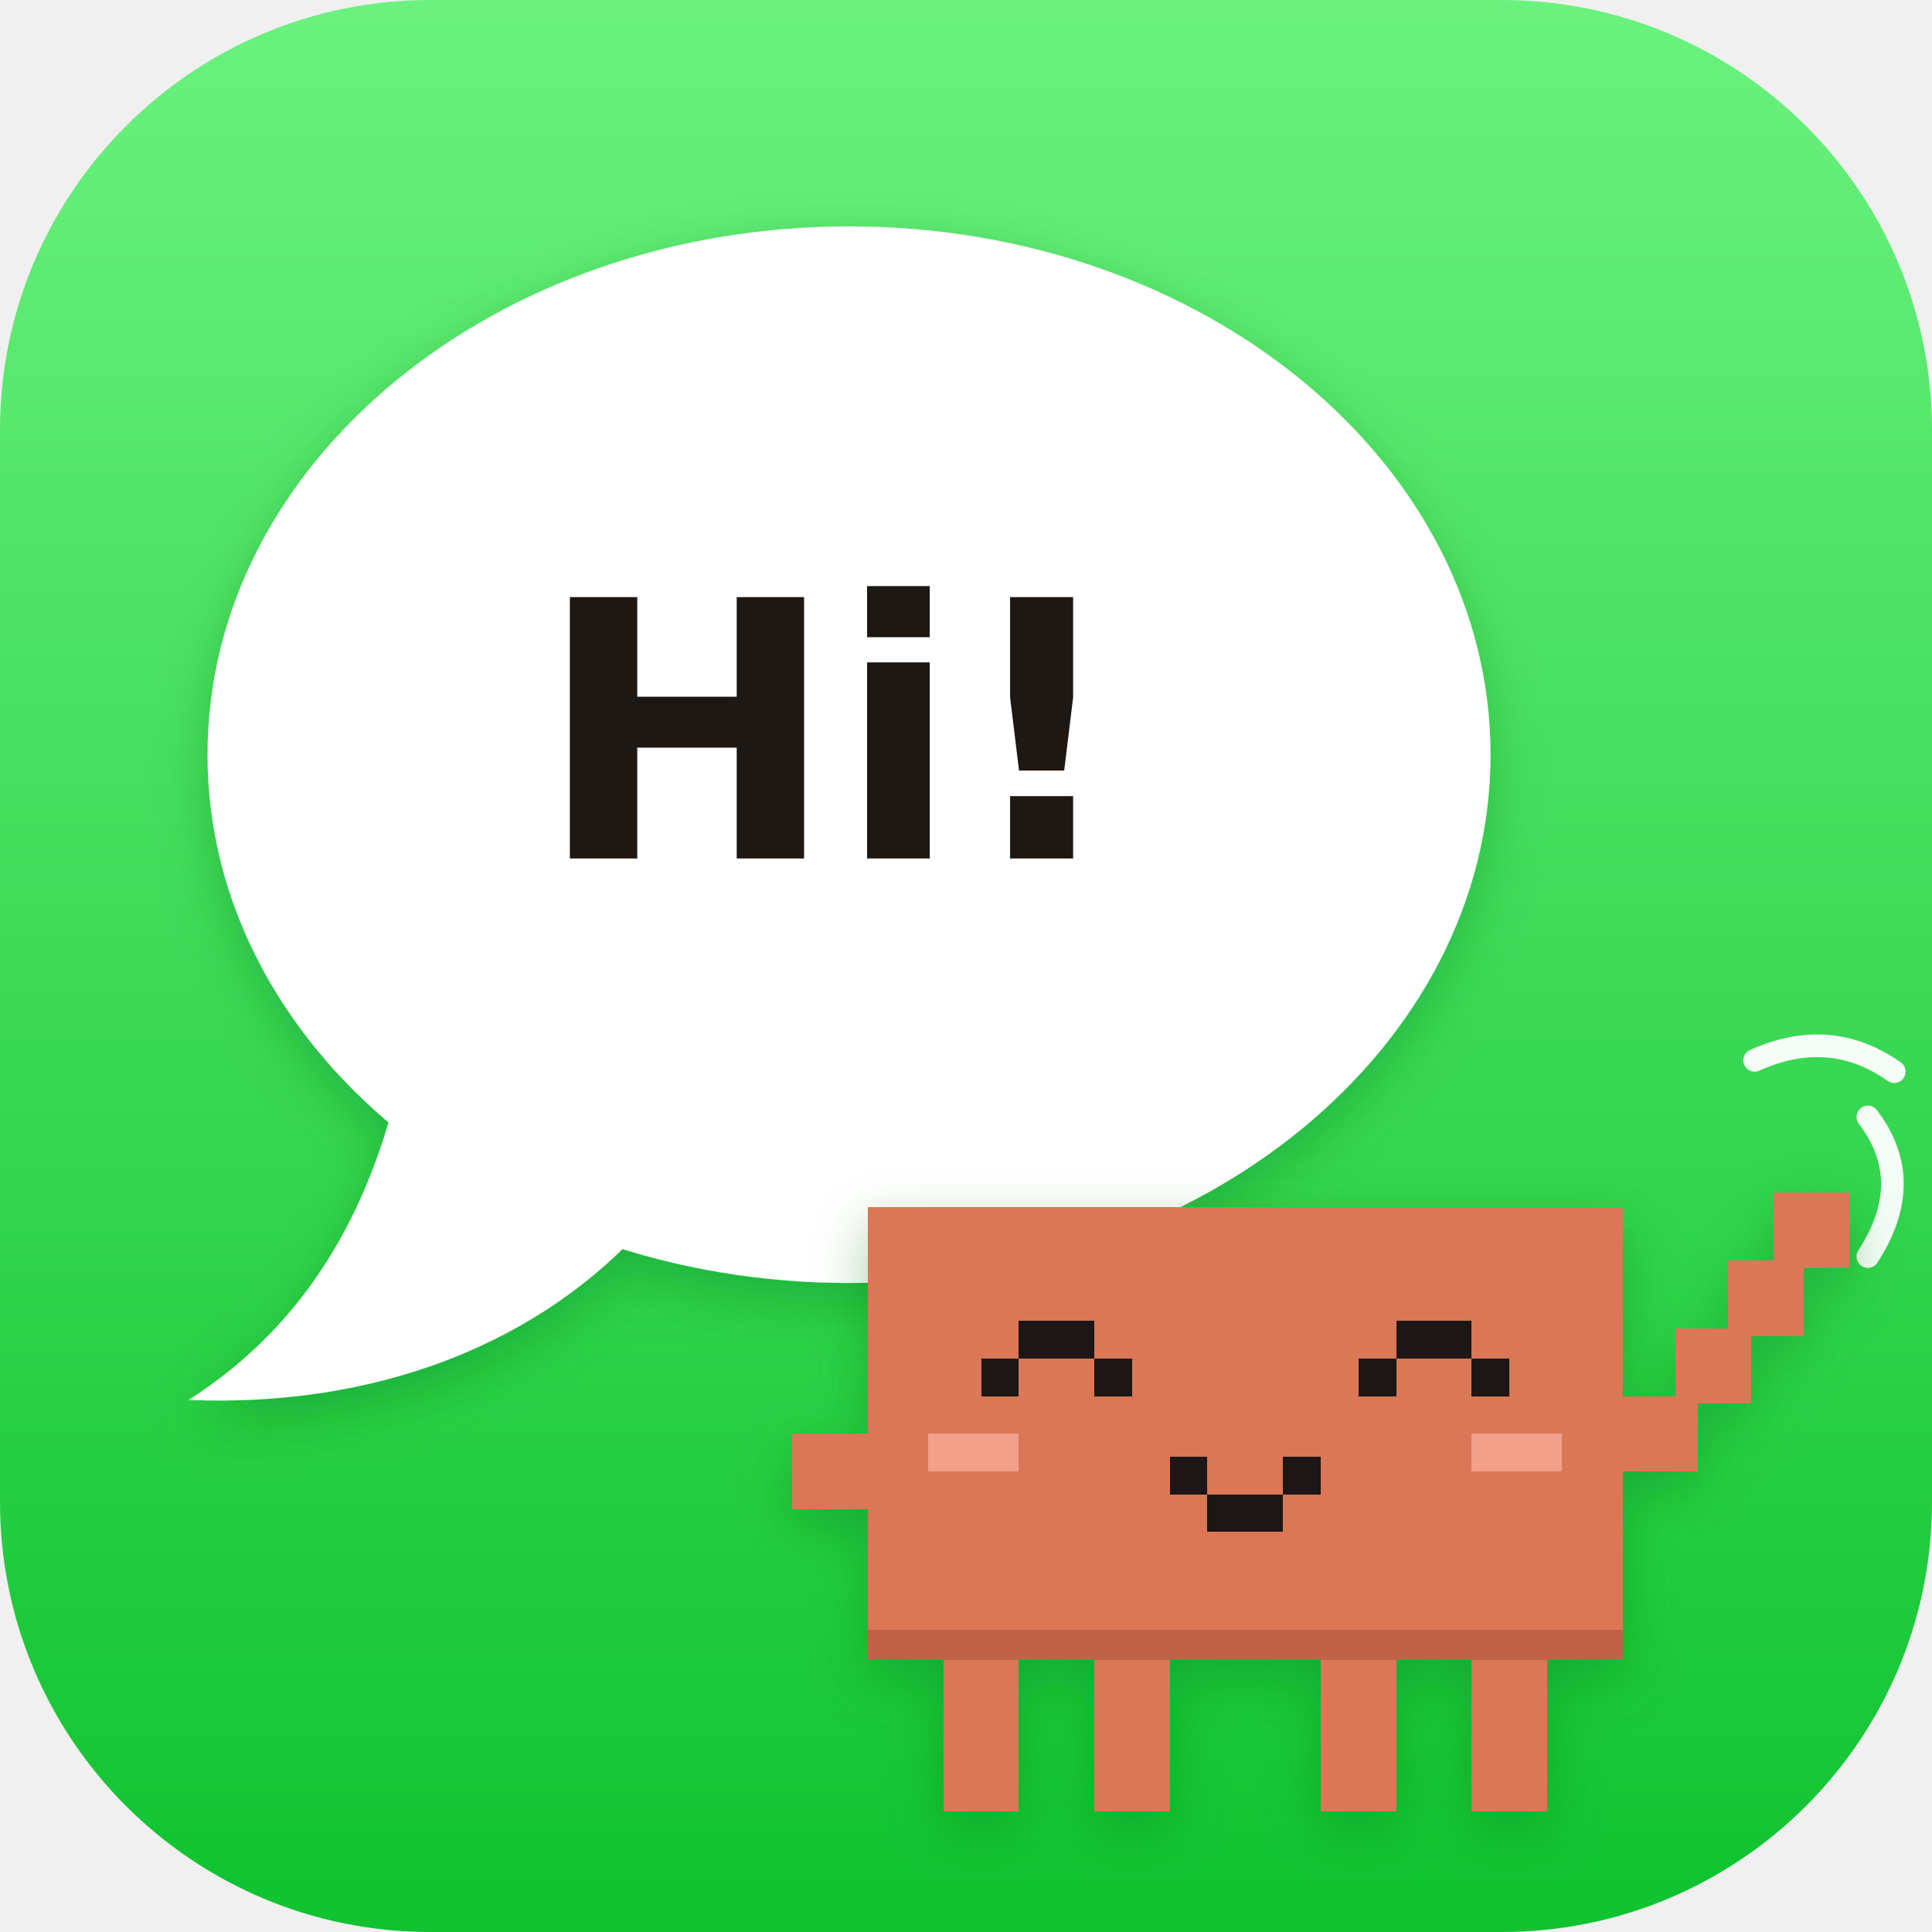
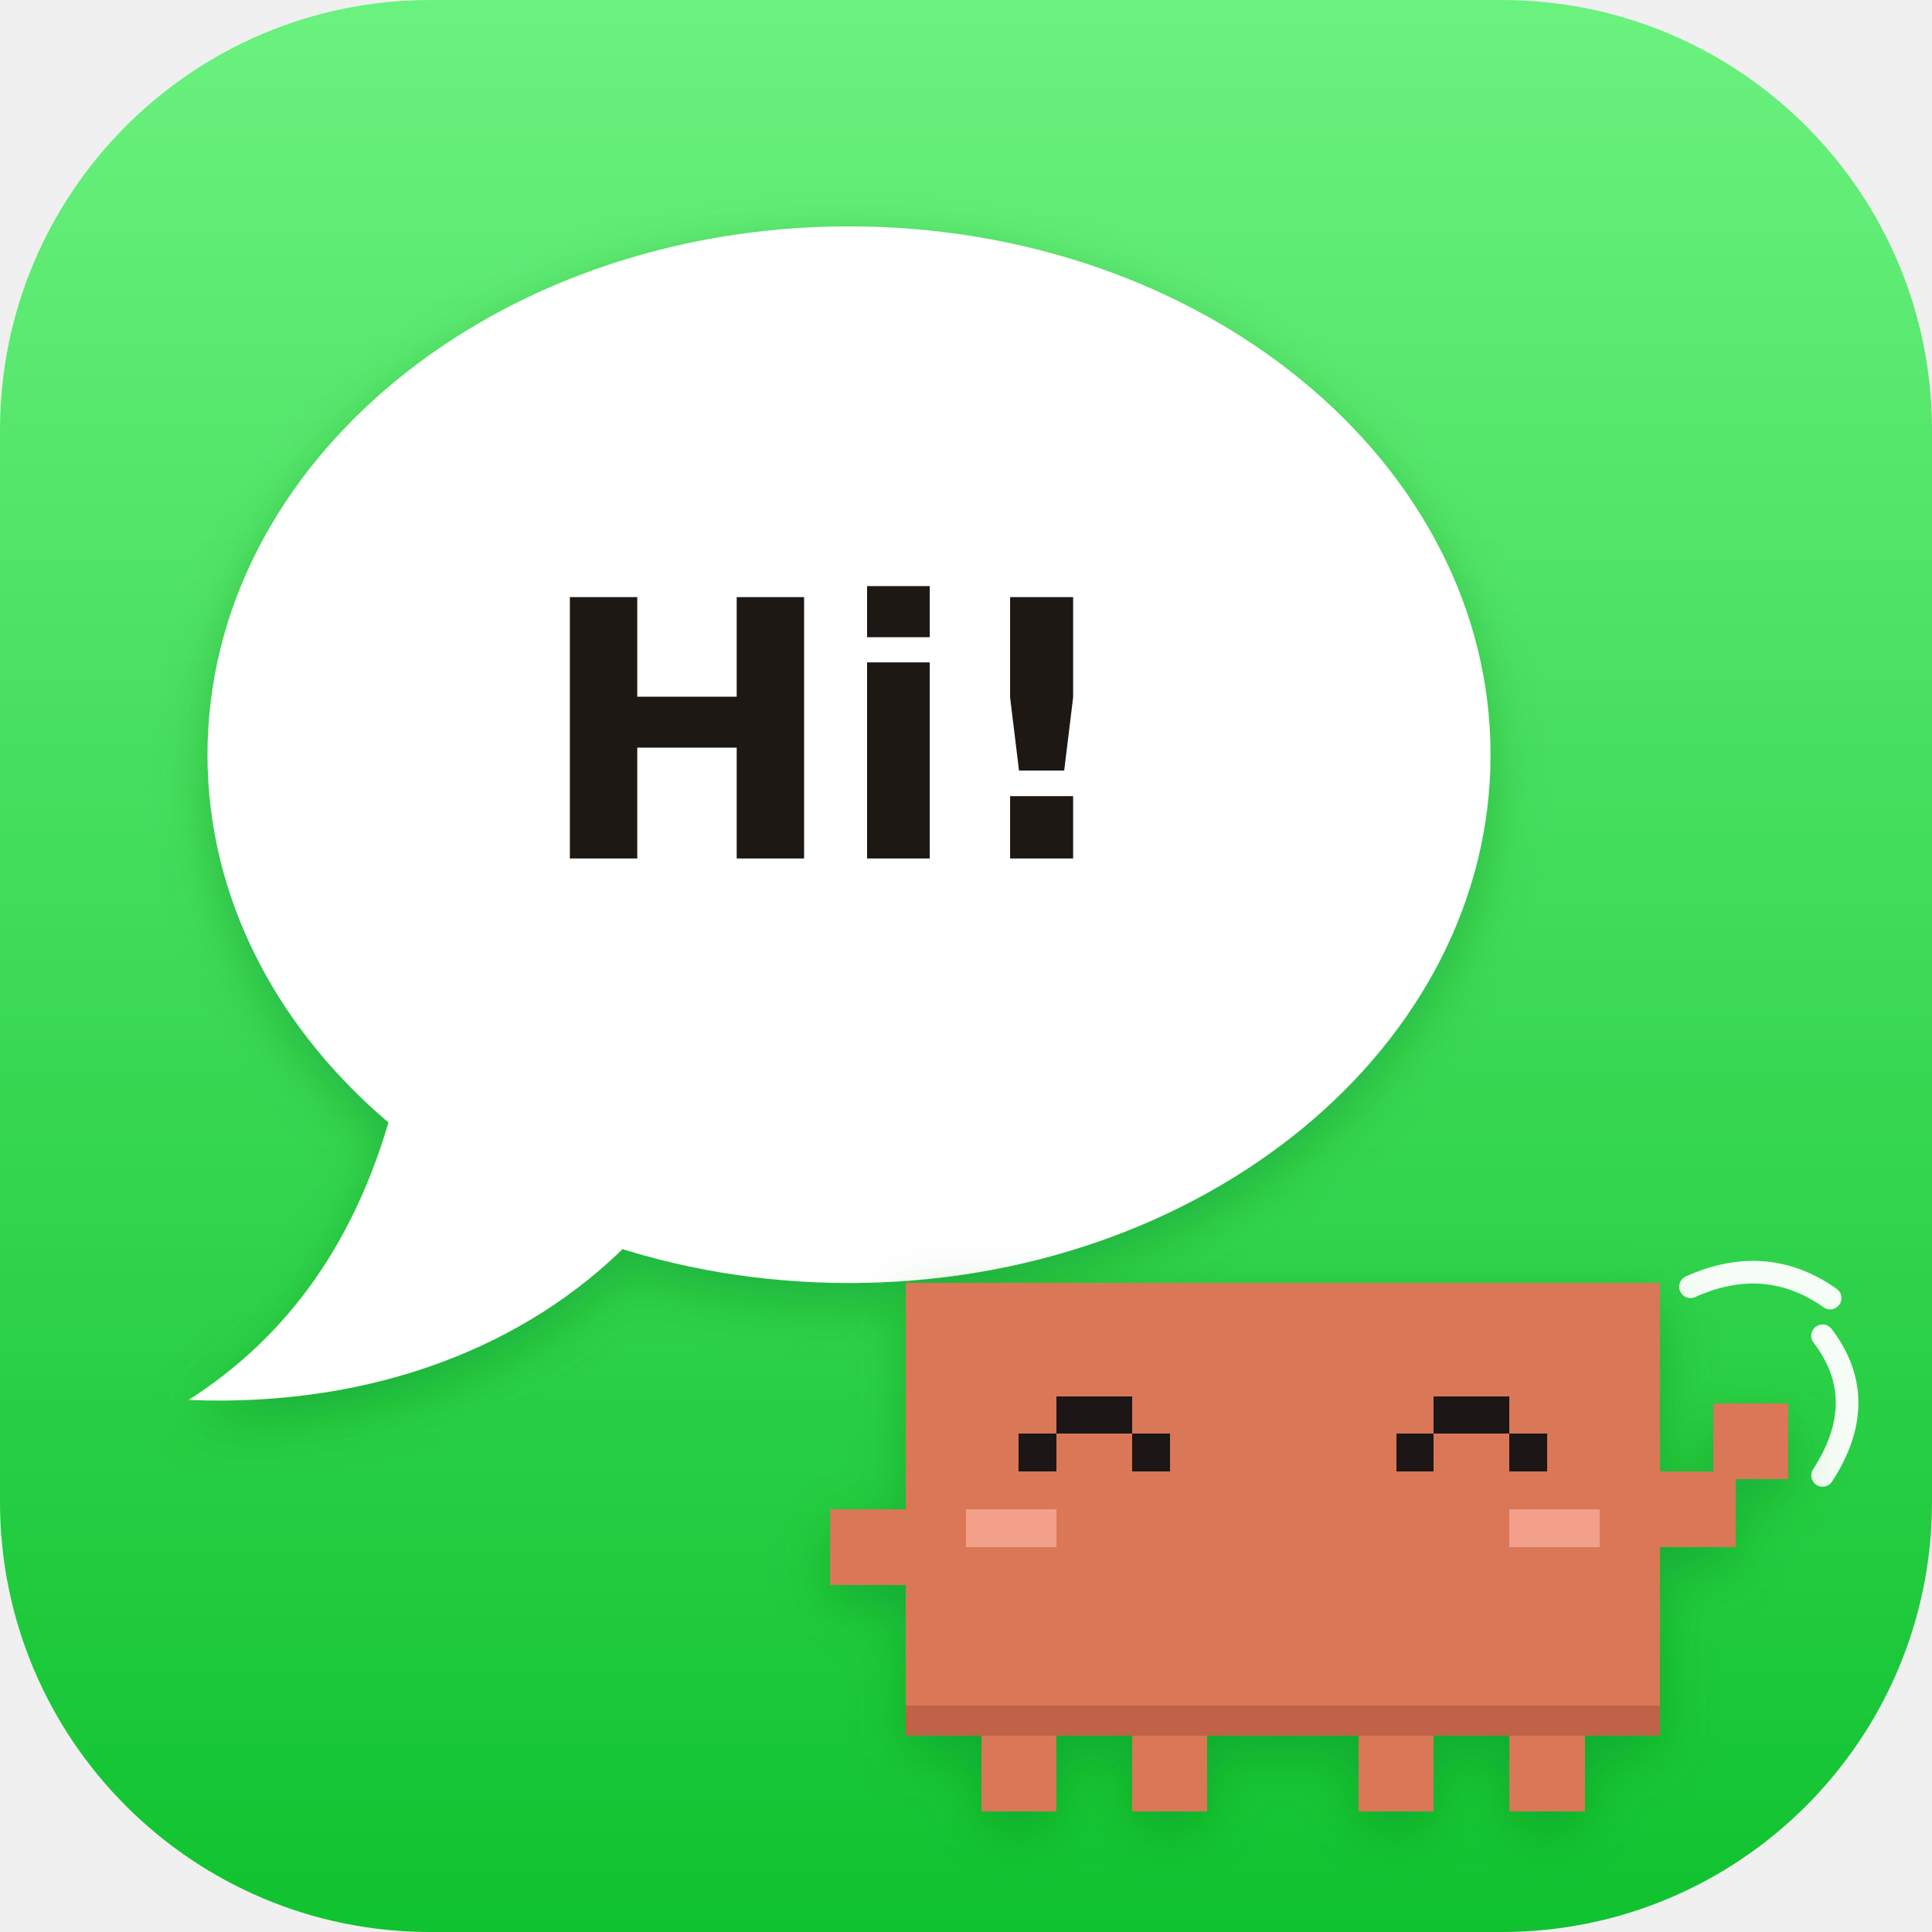
<svg xmlns="http://www.w3.org/2000/svg" width="1024" height="1024" viewBox="0 0 1024 1024">
  <defs>
    <linearGradient id="bg" x1="0" y1="0" x2="0" y2="1">
      <stop offset="0" stop-color="#6BF27F" />
      <stop offset="1" stop-color="#0FC22F" />
    </linearGradient>
    <filter id="sh" x="-20%" y="-20%" width="140%" height="140%">
      <feDropShadow dx="0" dy="10" stdDeviation="14" flood-color="#06751b" flood-opacity="0.35" />
    </filter>
    <clipPath id="ic">
      <rect width="1024" height="1024" rx="228" />
    </clipPath>
  </defs>
  <g clip-path="url(#ic)">
    <rect width="1024" height="1024" fill="url(#bg)" />
    <g filter="url(#sh)" fill="#fff">
      <ellipse cx="450" cy="400" rx="340" ry="280" />
      <path d="M210 580 C 190 660 150 710 100 742 C 200 746 280 712 332 660 Z" />
    </g>
    <text x="440" y="455" text-anchor="middle" font-family="DejaVu Sans, Arial, sans-serif" font-weight="bold" font-size="190" fill="#1E1814">Hi!</text>
    <g fill="none" stroke="#fff" stroke-width="12" stroke-linecap="round" opacity="0.95">
-       <path d="M990 592.0 q 26 34 0 74" />
-       <path d="M930 562.0 q 40 -18 74 6" />
+       <path d="M966.0 708.0 q 26 34 0 74" />
+       <path d="M896.0 682.0 q 40 -18 74 6" />
    </g>
    <g filter="url(#sh)" shape-rendering="crispEdges">
-       <rect x="500.0" y="880.0" width="40.0" height="80.0" fill="#D97757" />
-       <rect x="580.0" y="880.0" width="40.0" height="80.0" fill="#D97757" />
-       <rect x="700.0" y="880.0" width="40.0" height="80.0" fill="#D97757" />
-       <rect x="780.0" y="880.0" width="40.0" height="80.0" fill="#D97757" />
-       <rect x="460.0" y="640.0" width="400.0" height="240.0" fill="#D97757" />
-       <rect x="460.0" y="864.0" width="400.0" height="16.0" fill="#BF6246" />
-       <rect x="420.0" y="760.0" width="40.0" height="40.0" fill="#D97757" />
-       <rect x="860.0" y="740.0" width="40.0" height="40.0" fill="#D97757" />
-       <rect x="888.0" y="704.0" width="40.0" height="40.0" fill="#D97757" />
-       <rect x="916.0" y="668.0" width="40.0" height="40.0" fill="#D97757" />
-       <rect x="940.0" y="632.0" width="40.0" height="40.0" fill="#D97757" />
-       <rect x="520.0" y="720.0" width="20.0" height="20.0" fill="#1E1814" />
-       <rect x="540.0" y="700.0" width="40.0" height="20.0" fill="#1E1814" />
-       <rect x="580.0" y="720.0" width="20.0" height="20.0" fill="#1E1814" />
-       <rect x="720.0" y="720.0" width="20.0" height="20.0" fill="#1E1814" />
-       <rect x="740.0" y="700.0" width="40.0" height="20.0" fill="#1E1814" />
-       <rect x="780.0" y="720.0" width="20.0" height="20.0" fill="#1E1814" />
-       <rect x="620.0" y="772.0" width="20.0" height="20.0" fill="#1E1814" />
-       <rect x="640.0" y="792.0" width="40.0" height="20.0" fill="#1E1814" />
-       <rect x="680.0" y="772.0" width="20.0" height="20.0" fill="#1E1814" />
-       <rect x="492.0" y="760.0" width="48.0" height="20.0" fill="#F2A08A" />
-       <rect x="780.0" y="760.0" width="48.0" height="20.0" fill="#F2A08A" />
+       <rect x="520.0" y="920.0" width="40.0" height="40.0" fill="#D97757" />
+       <rect x="600.0" y="920.0" width="40.0" height="40.0" fill="#D97757" />
+       <rect x="720.0" y="920.0" width="40.0" height="40.0" fill="#D97757" />
+       <rect x="800.0" y="920.0" width="40.0" height="40.0" fill="#D97757" />
+       <rect x="480.0" y="680.0" width="400.0" height="240.0" fill="#D97757" />
+       <rect x="480.0" y="904.0" width="400.0" height="16.0" fill="#BF6246" />
+       <rect x="440.0" y="800.0" width="40.0" height="40.0" fill="#D97757" />
+       <rect x="880.0" y="780.0" width="40.0" height="40.0" fill="#D97757" />
+       <rect x="908.0" y="744.0" width="40.0" height="40.0" fill="#D97757" />
+       <rect x="540.0" y="760.0" width="20.0" height="20.0" fill="#1E1814" />
+       <rect x="560.0" y="740.0" width="40.0" height="20.0" fill="#1E1814" />
+       <rect x="600.0" y="760.0" width="20.0" height="20.0" fill="#1E1814" />
+       <rect x="740.0" y="760.0" width="20.0" height="20.0" fill="#1E1814" />
+       <rect x="760.0" y="740.0" width="40.0" height="20.0" fill="#1E1814" />
+       <rect x="800.0" y="760.0" width="20.0" height="20.0" fill="#1E1814" />
+       <rect x="512.0" y="800.0" width="48.0" height="20.0" fill="#F2A08A" />
+       <rect x="800.0" y="800.0" width="48.0" height="20.0" fill="#F2A08A" />
    </g>
  </g>
</svg>
